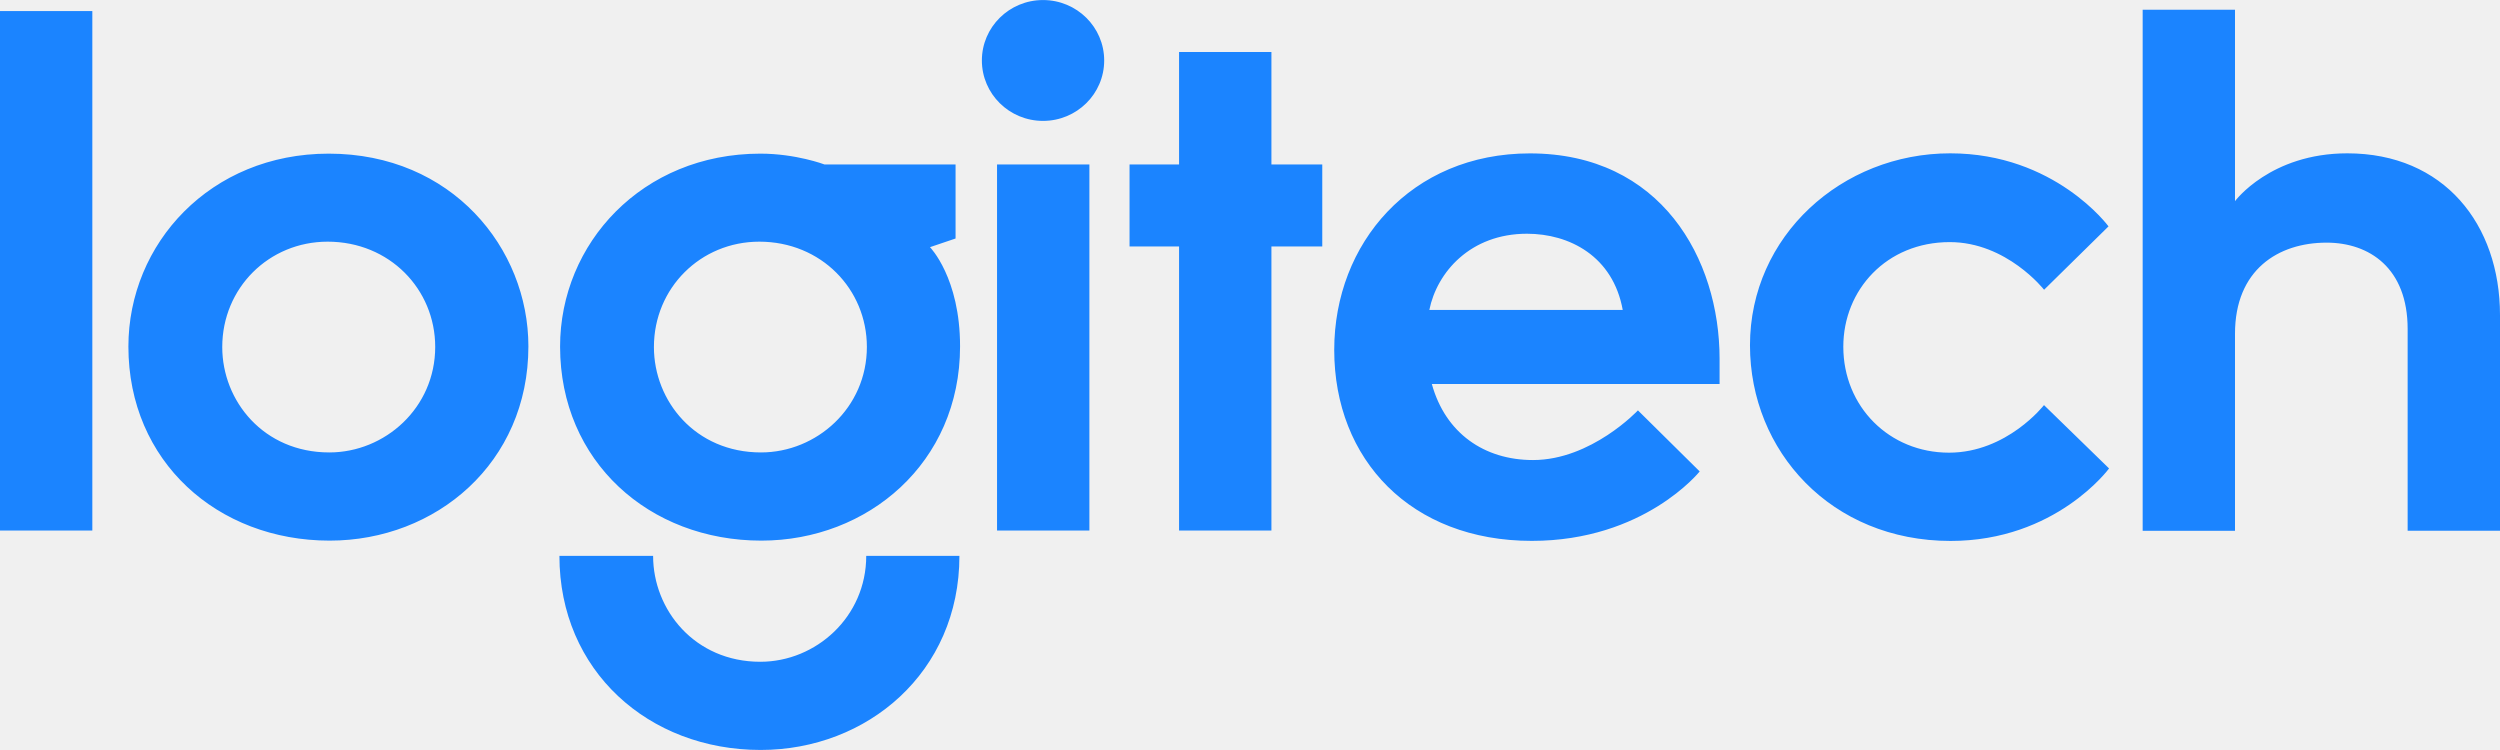
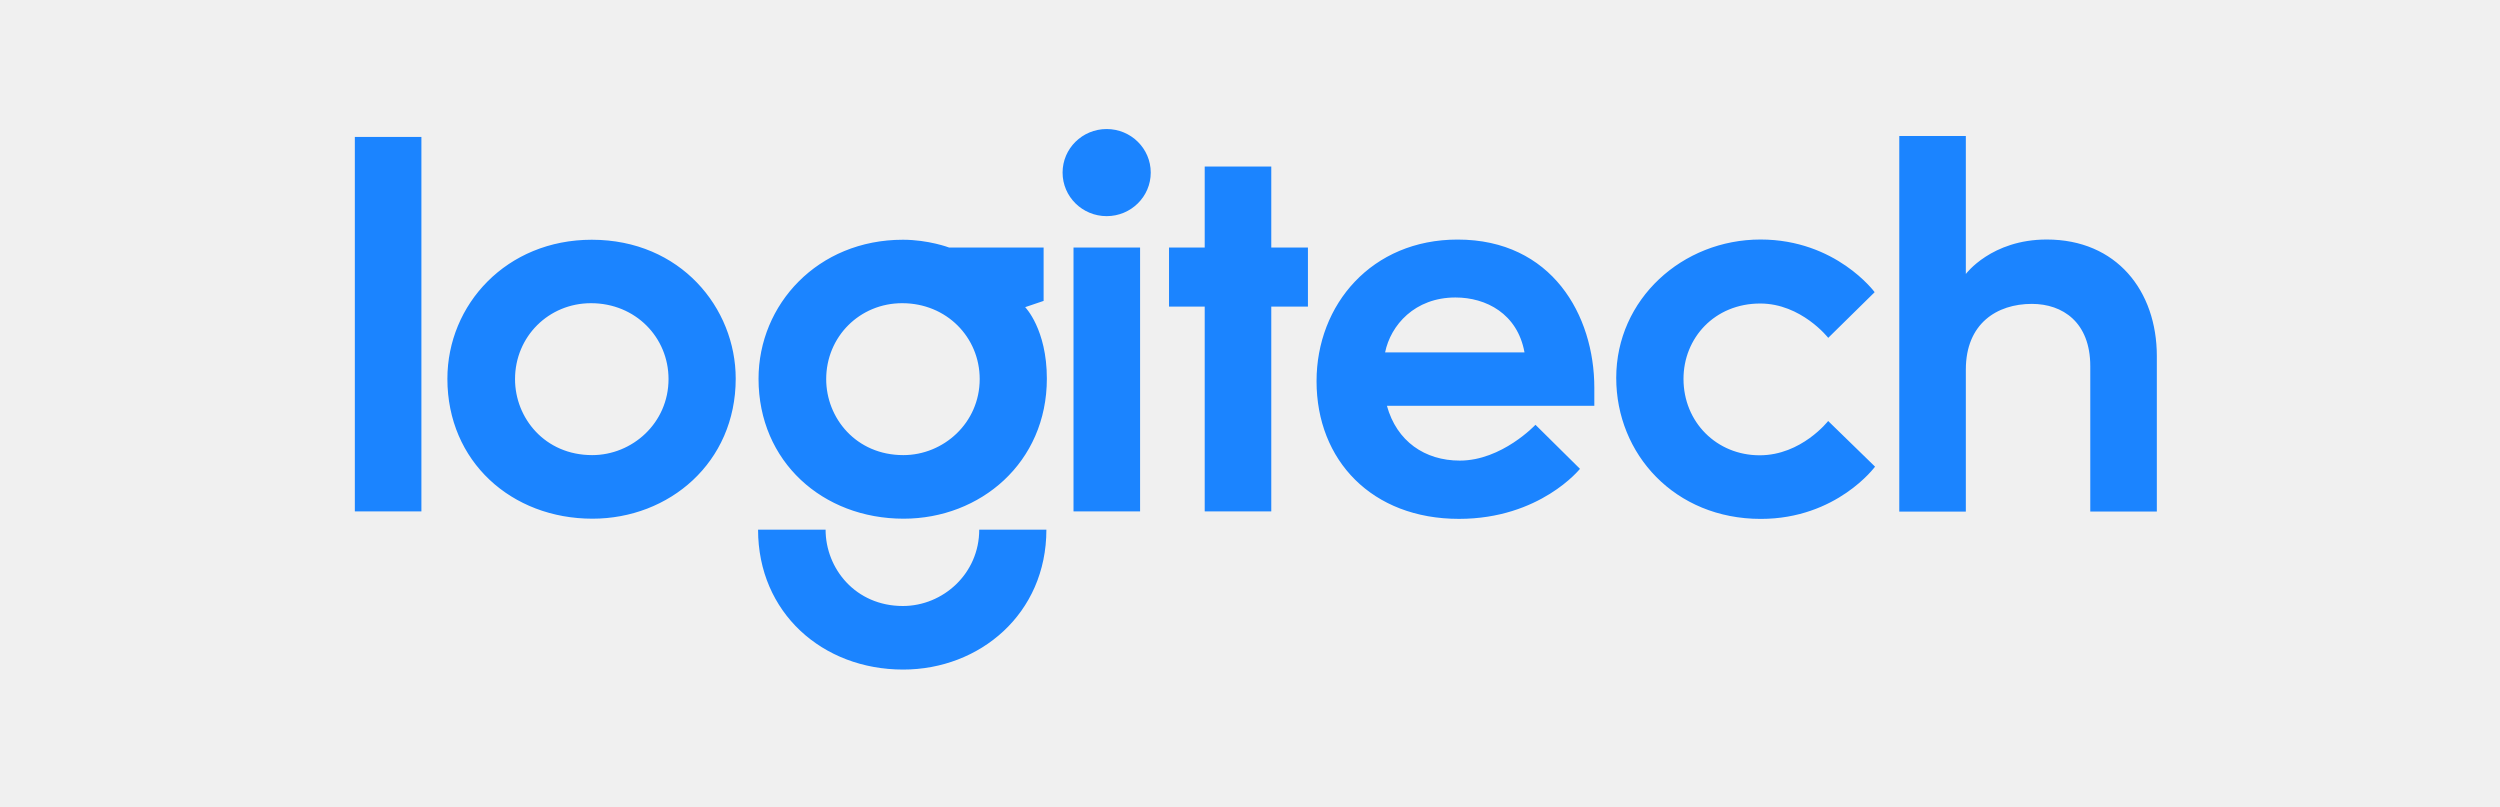
- <svg xmlns="http://www.w3.org/2000/svg" width="120" height="36" viewBox="0 0 120 36" fill="none">
-   <g clip-path="url(#clip0_53_81)">
-     <path d="M0 25.464V0.53H4.432V25.464H0V25.464V25.464ZM15.779 7.375C10.096 7.375 6.163 11.693 6.163 16.635C6.163 22.15 10.441 25.95 15.823 25.95C20.93 25.95 25.363 22.221 25.363 16.623C25.363 11.916 21.69 7.375 15.779 7.375ZM15.727 11.6C18.701 11.6 20.89 13.888 20.89 16.651C20.89 19.58 18.476 21.717 15.807 21.717C12.653 21.717 10.668 19.247 10.668 16.659C10.668 13.822 12.909 11.6 15.727 11.6ZM36.499 7.375C30.816 7.375 26.884 11.693 26.884 16.635C26.884 22.15 31.162 25.95 36.544 25.95C41.651 25.95 46.083 22.221 46.083 16.623C46.083 13.327 44.639 11.864 44.639 11.864L45.867 11.448V7.893H39.572C39.572 7.893 38.207 7.375 36.499 7.375ZM36.447 11.6C39.421 11.6 41.61 13.888 41.61 16.651C41.61 19.58 39.197 21.717 36.527 21.717C33.373 21.717 31.388 19.247 31.388 16.659C31.388 13.822 33.63 11.6 36.447 11.6ZM41.579 26.683C41.579 29.612 39.166 31.765 36.496 31.765C33.342 31.765 31.349 29.271 31.349 26.683H26.852C26.852 32.198 31.131 35.998 36.512 35.998C41.62 35.998 46.052 32.28 46.052 26.683H41.579ZM47.858 25.464V7.893H52.291V25.464H47.858ZM56.595 25.464V11.829H54.218V7.893H56.595V2.497H61.028V7.893H63.469V11.829H61.028V25.464H56.595ZM53.001 2.903C53.001 4.505 51.687 5.803 50.066 5.803C48.444 5.803 47.13 4.504 47.13 2.903C47.13 1.301 48.444 0.002 50.066 0.002C51.687 0.002 53.001 1.301 53.001 2.903ZM73.434 7.363C67.724 7.363 64.043 11.683 64.043 16.794C64.043 22.075 67.736 25.962 73.526 25.962C78.928 25.962 81.585 22.629 81.585 22.629L78.621 19.698C78.621 19.698 76.384 22.082 73.583 22.082C71.247 22.082 69.38 20.794 68.728 18.432H82.54V17.226C82.54 12.414 79.721 7.363 73.434 7.363ZM73.294 11.219C75.335 11.219 77.424 12.299 77.891 14.877H68.608C68.975 13.065 70.58 11.219 73.294 11.219ZM93.627 25.965C87.901 25.965 83.999 21.655 83.999 16.574C83.999 11.33 88.409 7.36 93.609 7.36C98.635 7.36 101.209 10.866 101.209 10.866L98.116 13.908C98.116 13.908 96.325 11.621 93.588 11.621C90.553 11.621 88.479 13.915 88.479 16.641C88.479 19.52 90.686 21.728 93.553 21.728C96.335 21.728 98.112 19.445 98.112 19.445L101.235 22.485C101.235 22.485 98.687 25.965 93.627 25.965L93.627 25.965ZM102.848 25.477V0.466H107.28V9.655C107.28 9.655 108.978 7.36 112.67 7.36C117.311 7.36 120 10.769 120 15.13V25.476H115.567V15.792C115.567 12.862 113.722 11.647 111.677 11.647C109.347 11.647 107.28 12.957 107.28 16.018V25.477H102.848Z" fill="#1B84FF" />
-   </g>
-   <defs>
-     <clipPath id="clip0_53_81">
-       <rect width="120" height="36" fill="white" />
-     </clipPath>
-   </defs>
+ <svg xmlns="http://www.w3.org/2000/svg" width="155" height="50" viewBox="0 0 155 50" fill="none">
+   <path d="M22 31.706V8.491H26.127V31.706H22V31.706V31.706ZM36.691 14.864C31.399 14.864 27.738 18.884 27.738 23.486C27.738 28.621 31.721 32.159 36.732 32.159C41.487 32.159 45.614 28.686 45.614 23.474C45.614 19.092 42.194 14.864 36.691 14.864ZM36.642 18.798C39.411 18.798 41.449 20.928 41.449 23.5C41.449 26.228 39.202 28.217 36.717 28.217C33.78 28.217 31.932 25.917 31.932 23.508C31.932 20.866 34.019 18.798 36.642 18.798ZM55.982 14.864C50.691 14.864 47.029 18.884 47.029 23.486C47.029 28.621 51.013 32.159 56.023 32.159C60.779 32.159 64.905 28.686 64.905 23.474C64.905 20.406 63.56 19.044 63.56 19.044L64.704 18.656V15.347H58.843C58.843 15.347 57.572 14.864 55.982 14.864ZM55.934 18.798C58.703 18.798 60.741 20.928 60.741 23.5C60.741 26.228 58.493 28.217 56.008 28.217C53.072 28.217 51.224 25.917 51.224 23.508C51.224 20.866 53.31 18.798 55.934 18.798ZM60.712 32.84C60.712 35.568 58.465 37.572 55.979 37.572C53.042 37.572 51.187 35.25 51.187 32.84H47C47 37.976 50.984 41.513 55.994 41.513C60.749 41.513 64.876 38.052 64.876 32.84H60.712ZM66.558 31.706V15.347H70.685V31.706H66.558ZM74.692 31.706V19.011H72.479V15.347H74.692V10.323H78.819V15.347H81.092V19.011H78.819V31.706H74.692ZM71.346 10.7C71.346 12.192 70.122 13.401 68.613 13.401C67.103 13.401 65.88 12.192 65.88 10.7C65.88 9.209 67.103 8 68.613 8C70.122 8 71.346 9.209 71.346 10.7ZM90.37 14.853C85.053 14.853 81.626 18.875 81.626 23.633C81.626 28.55 85.065 32.17 90.456 32.17C95.484 32.17 97.958 29.067 97.958 29.067L95.199 26.337C95.199 26.337 93.116 28.557 90.508 28.557C88.334 28.557 86.595 27.358 85.989 25.159H98.848V24.036C98.848 19.555 96.223 14.853 90.37 14.853ZM90.239 18.444C92.14 18.444 94.084 19.449 94.519 21.849H85.876C86.219 20.162 87.713 18.444 90.239 18.444ZM109.17 32.172C103.839 32.172 100.206 28.159 100.206 23.429C100.206 18.546 104.312 14.85 109.153 14.85C113.833 14.85 116.229 18.115 116.229 18.115L113.35 20.947C113.35 20.947 111.682 18.818 109.133 18.818C106.308 18.818 104.377 20.953 104.377 23.491C104.377 26.171 106.432 28.228 109.101 28.228C111.691 28.228 113.346 26.102 113.346 26.102L116.253 28.932C116.253 28.932 113.881 32.172 109.17 32.172L109.17 32.172ZM117.755 31.718V8.432H121.882V16.987C121.882 16.987 123.462 14.85 126.899 14.85C131.221 14.85 133.724 18.024 133.724 22.084V31.717H129.597V22.701C129.597 19.973 127.879 18.841 125.975 18.841C123.806 18.841 121.882 20.061 121.882 22.911V31.718H117.755Z" fill="#1B84FF" />
</svg>
